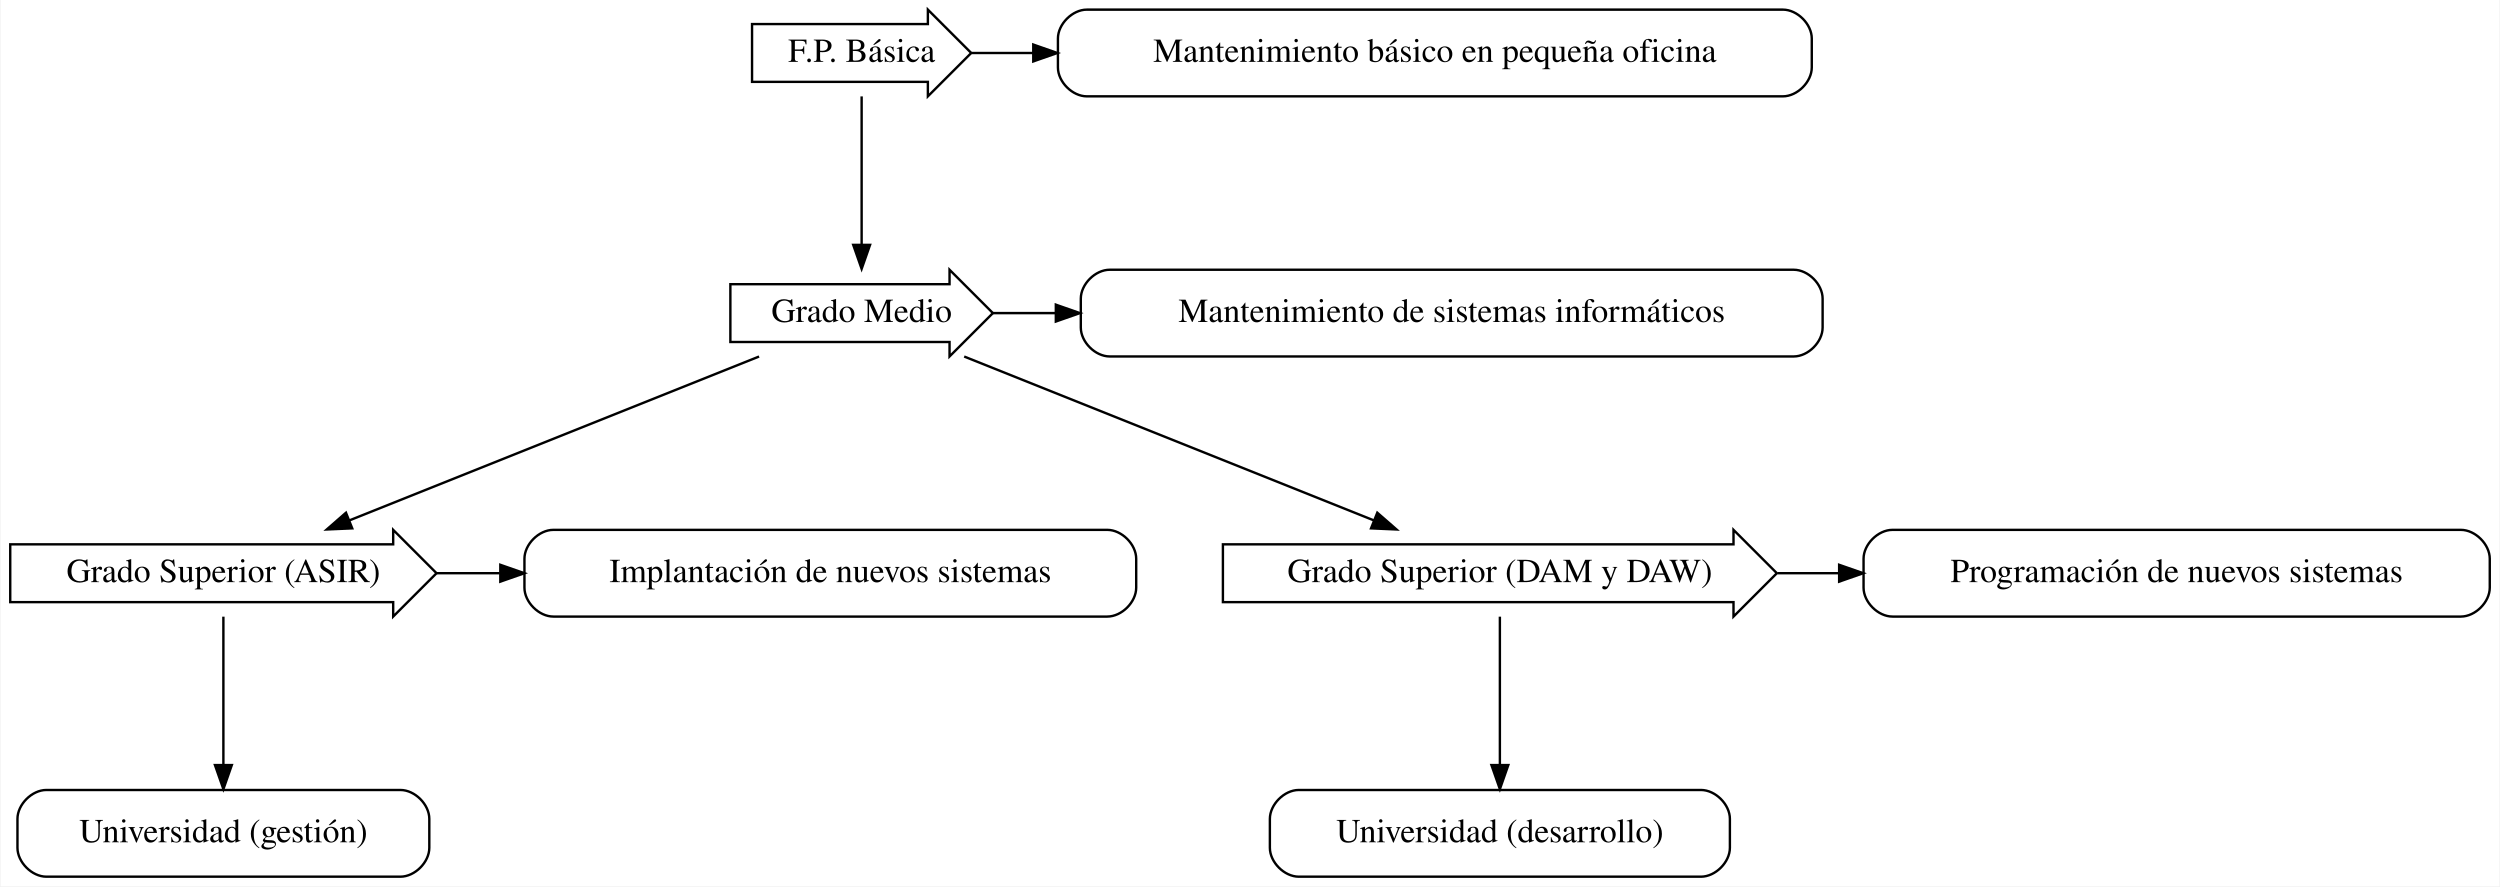
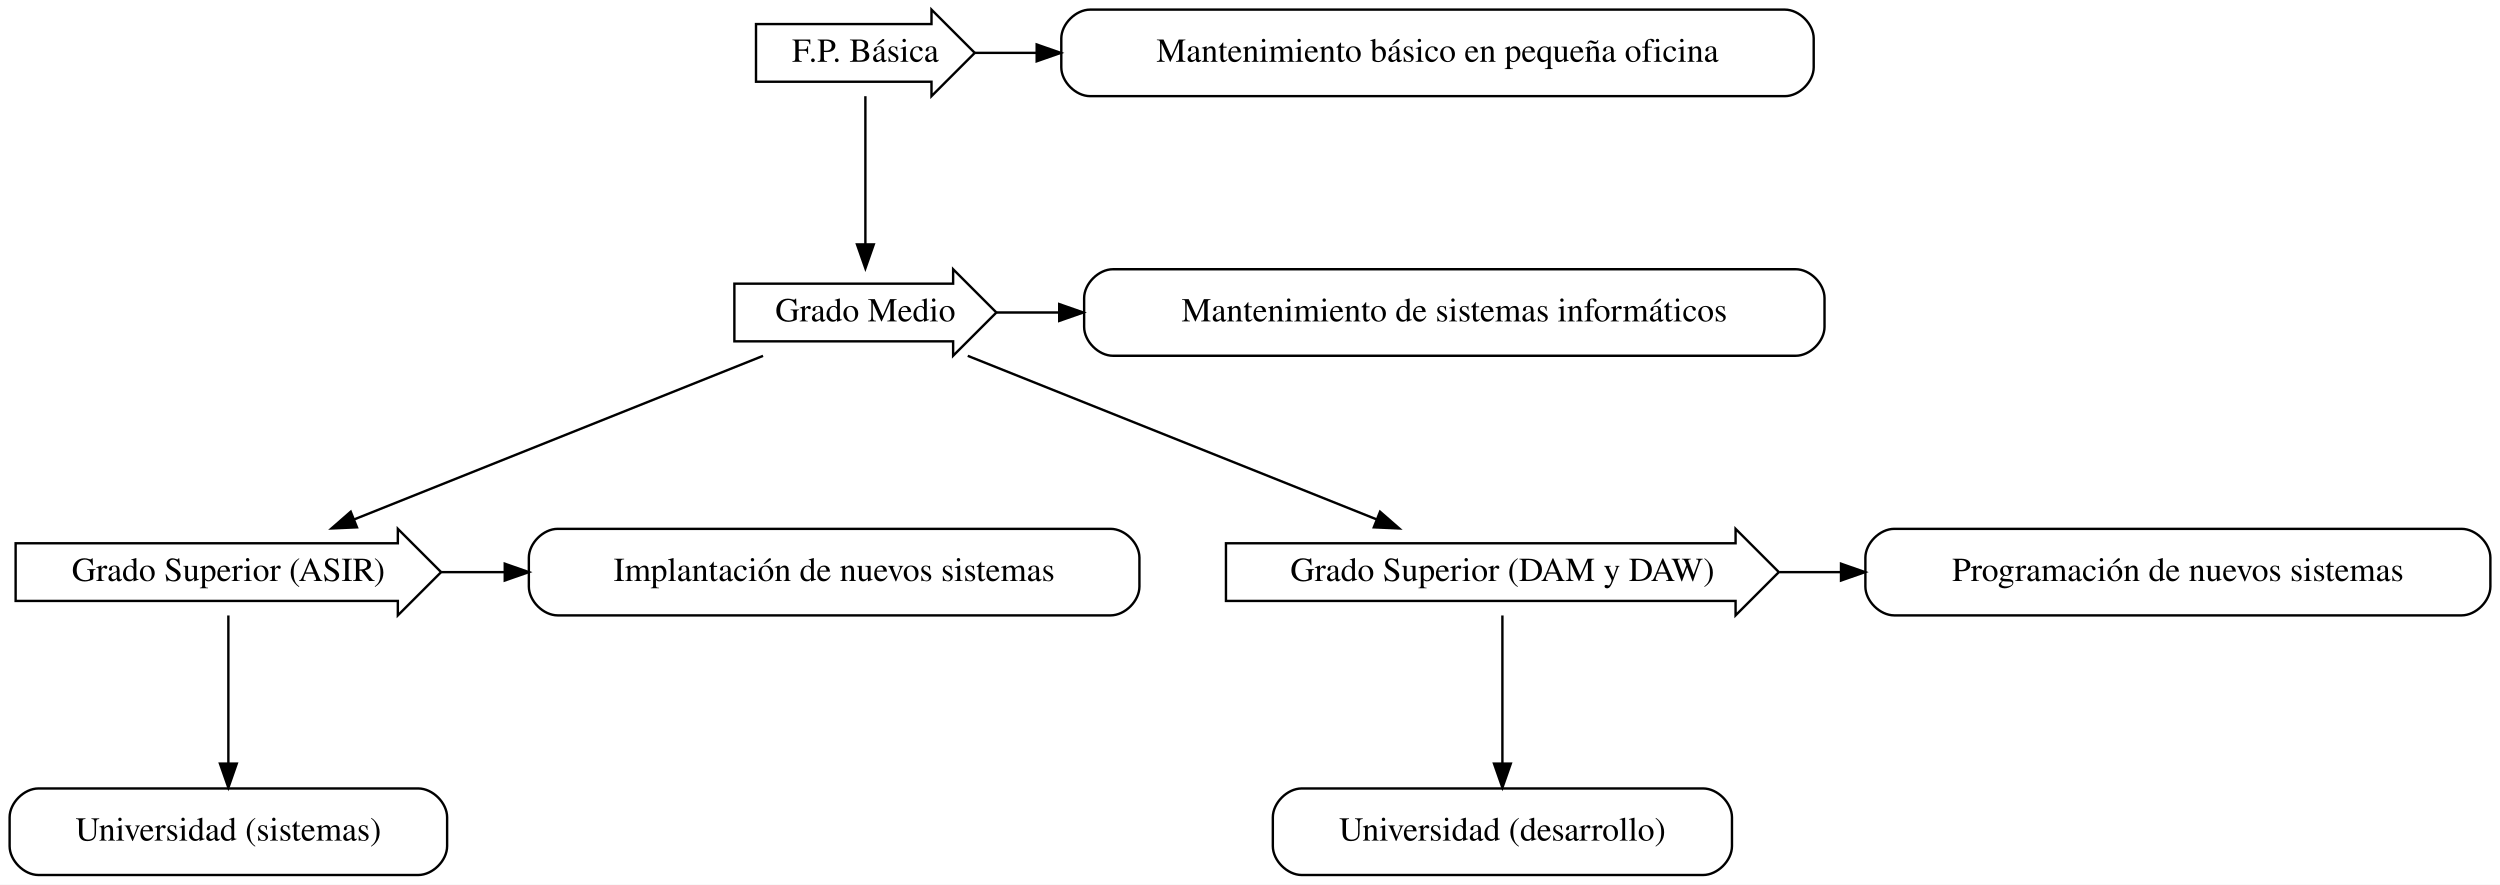
- <svg xmlns="http://www.w3.org/2000/svg" width="1038pt" height="368pt" viewBox="0.00 0.00 1037.50 368.00">
+ <svg xmlns="http://www.w3.org/2000/svg" width="1040pt" height="368pt" viewBox="0.00 0.00 1040.00 368.00">
  <g id="graph0" class="graph" transform="scale(1 1) rotate(0) translate(4 364)">
-     <polygon fill="white" stroke="transparent" points="-4,4 -4,-364 1033.5,-364 1033.5,4 -4,4" />
+     <polygon fill="white" stroke="transparent" points="-4,4 -4,-364 1036,-364 1036,4 -4,4" />
    <g id="node1" class="node">
-       <polygon fill="none" stroke="black" points="381,-354 308,-354 308,-330 381,-330 381,-324 399,-342 381,-360 381,-354" />
-       <text text-anchor="middle" x="353.5" y="-338.3" font-family="Times,serif" font-size="14.00">F.P. Básica</text>
+       <polygon fill="none" stroke="black" points="383.5,-354 310.5,-354 310.5,-330 383.5,-330 383.5,-324 401.5,-342 383.5,-360 383.5,-354" />
+       <text text-anchor="middle" x="356" y="-338.3" font-family="Times,serif" font-size="14.00">F.P. Básica</text>
    </g>
    <g id="node2" class="node">
-       <polygon fill="none" stroke="black" points="390,-246 299,-246 299,-222 390,-222 390,-216 408,-234 390,-252 390,-246" />
-       <text text-anchor="middle" x="353.5" y="-230.3" font-family="Times,serif" font-size="14.00">Grado Medio</text>
+       <polygon fill="none" stroke="black" points="392.5,-246 301.5,-246 301.5,-222 392.5,-222 392.5,-216 410.5,-234 392.5,-252 392.5,-246" />
+       <text text-anchor="middle" x="356" y="-230.3" font-family="Times,serif" font-size="14.00">Grado Medio</text>
    </g>
    <g id="edge1" class="edge">
-       <path fill="none" stroke="black" d="M353.5,-323.97C353.5,-307.38 353.5,-281.88 353.5,-262.43" />
-       <polygon fill="black" stroke="black" points="357,-262.34 353.5,-252.34 350,-262.34 357,-262.34" />
+       <path fill="none" stroke="black" d="M356,-323.97C356,-307.38 356,-281.88 356,-262.43" />
+       <polygon fill="black" stroke="black" points="359.5,-262.34 356,-252.34 352.5,-262.34 359.5,-262.34" />
    </g>
    <g id="node3" class="node">
-       <path fill="none" stroke="black" d="M736,-360C736,-360 447,-360 447,-360 441,-360 435,-354 435,-348 435,-348 435,-336 435,-336 435,-330 441,-324 447,-324 447,-324 736,-324 736,-324 742,-324 748,-330 748,-336 748,-336 748,-348 748,-348 748,-354 742,-360 736,-360" />
-       <text text-anchor="middle" x="591.5" y="-338.3" font-family="Times,serif" font-size="14.00">Mantenimiento básico en pequeña oficina</text>
+       <path fill="none" stroke="black" d="M738.5,-360C738.5,-360 449.5,-360 449.5,-360 443.5,-360 437.5,-354 437.5,-348 437.5,-348 437.5,-336 437.5,-336 437.5,-330 443.5,-324 449.5,-324 449.5,-324 738.5,-324 738.5,-324 744.5,-324 750.5,-330 750.5,-336 750.5,-336 750.5,-348 750.5,-348 750.5,-354 744.5,-360 738.5,-360" />
+       <text text-anchor="middle" x="594" y="-338.3" font-family="Times,serif" font-size="14.00">Mantenimiento básico en pequeña oficina</text>
    </g>
    <g id="edge2" class="edge">
-       <path fill="none" stroke="black" d="M399.05,-342C407.61,-342 416.16,-342 424.72,-342" />
-       <polygon fill="black" stroke="black" points="424.76,-345.5 434.76,-342 424.76,-338.5 424.76,-345.5" />
+       <path fill="none" stroke="black" d="M401.55,-342C410.11,-342 418.66,-342 427.22,-342" />
+       <polygon fill="black" stroke="black" points="427.26,-345.5 437.26,-342 427.26,-338.5 427.26,-345.5" />
    </g>
    <g id="node4" class="node">
-       <polygon fill="none" stroke="black" points="159,-138 0,-138 0,-114 159,-114 159,-108 177,-126 159,-144 159,-138" />
-       <text text-anchor="middle" x="88.5" y="-122.3" font-family="Times,serif" font-size="14.00">Grado Superior (ASIR)</text>
+       <polygon fill="none" stroke="black" points="161.5,-138 2.5,-138 2.5,-114 161.5,-114 161.5,-108 179.5,-126 161.5,-144 161.5,-138" />
+       <text text-anchor="middle" x="91" y="-122.3" font-family="Times,serif" font-size="14.00">Grado Superior (ASIR)</text>
    </g>
    <g id="edge3" class="edge">
-       <path fill="none" stroke="black" d="M310.92,-215.97C264.6,-197.44 190.52,-167.81 140.72,-147.89" />
-       <polygon fill="black" stroke="black" points="142,-144.63 131.41,-144.16 139.4,-151.13 142,-144.63" />
+       <path fill="none" stroke="black" d="M313.42,-215.97C267.1,-197.44 193.02,-167.81 143.22,-147.89" />
+       <polygon fill="black" stroke="black" points="144.5,-144.63 133.91,-144.16 141.9,-151.13 144.5,-144.63" />
    </g>
    <g id="node5" class="node">
-       <polygon fill="none" stroke="black" points="715.5,-138 503.5,-138 503.5,-114 715.5,-114 715.5,-108 733.5,-126 715.5,-144 715.5,-138" />
-       <text text-anchor="middle" x="618.5" y="-122.3" font-family="Times,serif" font-size="14.00">Grado Superior (DAM y DAW)</text>
+       <polygon fill="none" stroke="black" points="718,-138 506,-138 506,-114 718,-114 718,-108 736,-126 718,-144 718,-138" />
+       <text text-anchor="middle" x="621" y="-122.3" font-family="Times,serif" font-size="14.00">Grado Superior (DAM y DAW)</text>
    </g>
    <g id="edge4" class="edge">
-       <path fill="none" stroke="black" d="M396.08,-215.97C442.4,-197.44 516.48,-167.81 566.28,-147.89" />
-       <polygon fill="black" stroke="black" points="567.6,-151.13 575.59,-144.16 565,-144.63 567.6,-151.13" />
+       <path fill="none" stroke="black" d="M398.58,-215.97C444.9,-197.44 518.98,-167.81 568.78,-147.89" />
+       <polygon fill="black" stroke="black" points="570.1,-151.13 578.09,-144.16 567.5,-144.63 570.1,-151.13" />
    </g>
    <g id="node6" class="node">
-       <path fill="none" stroke="black" d="M740.5,-252C740.5,-252 456.5,-252 456.5,-252 450.5,-252 444.5,-246 444.5,-240 444.5,-240 444.5,-228 444.5,-228 444.5,-222 450.5,-216 456.5,-216 456.5,-216 740.5,-216 740.5,-216 746.5,-216 752.5,-222 752.5,-228 752.5,-228 752.5,-240 752.5,-240 752.5,-246 746.5,-252 740.5,-252" />
-       <text text-anchor="middle" x="598.5" y="-230.3" font-family="Times,serif" font-size="14.00">Mantenimiento de sistemas informáticos</text>
+       <path fill="none" stroke="black" d="M743,-252C743,-252 459,-252 459,-252 453,-252 447,-246 447,-240 447,-240 447,-228 447,-228 447,-222 453,-216 459,-216 459,-216 743,-216 743,-216 749,-216 755,-222 755,-228 755,-228 755,-240 755,-240 755,-246 749,-252 743,-252" />
+       <text text-anchor="middle" x="601" y="-230.3" font-family="Times,serif" font-size="14.00">Mantenimiento de sistemas informáticos</text>
    </g>
    <g id="edge5" class="edge">
-       <path fill="none" stroke="black" d="M408.05,-234C416.7,-234 425.34,-234 433.98,-234" />
-       <polygon fill="black" stroke="black" points="434.13,-237.5 444.13,-234 434.13,-230.5 434.13,-237.5" />
+       <path fill="none" stroke="black" d="M410.55,-234C419.2,-234 427.84,-234 436.48,-234" />
+       <polygon fill="black" stroke="black" points="436.63,-237.5 446.63,-234 436.63,-230.5 436.63,-237.5" />
    </g>
    <g id="node7" class="node">
-       <path fill="none" stroke="black" d="M455.5,-144C455.5,-144 225.5,-144 225.5,-144 219.5,-144 213.5,-138 213.5,-132 213.5,-132 213.5,-120 213.5,-120 213.5,-114 219.5,-108 225.5,-108 225.5,-108 455.5,-108 455.5,-108 461.5,-108 467.5,-114 467.5,-120 467.5,-120 467.5,-132 467.5,-132 467.5,-138 461.5,-144 455.5,-144" />
-       <text text-anchor="middle" x="340.5" y="-122.3" font-family="Times,serif" font-size="14.00">Implantación de nuevos sistemas</text>
+       <path fill="none" stroke="black" d="M458,-144C458,-144 228,-144 228,-144 222,-144 216,-138 216,-132 216,-132 216,-120 216,-120 216,-114 222,-108 228,-108 228,-108 458,-108 458,-108 464,-108 470,-114 470,-120 470,-120 470,-132 470,-132 470,-138 464,-144 458,-144" />
+       <text text-anchor="middle" x="343" y="-122.3" font-family="Times,serif" font-size="14.00">Implantación de nuevos sistemas</text>
    </g>
    <g id="edge6" class="edge">
-       <path fill="none" stroke="black" d="M177.09,-126C185.81,-126 194.53,-126 203.24,-126" />
-       <polygon fill="black" stroke="black" points="203.48,-129.5 213.48,-126 203.48,-122.5 203.48,-129.5" />
+       <path fill="none" stroke="black" d="M179.59,-126C188.31,-126 197.03,-126 205.74,-126" />
+       <polygon fill="black" stroke="black" points="205.98,-129.5 215.98,-126 205.98,-122.5 205.98,-129.5" />
    </g>
    <g id="node10" class="node">
-       <path fill="none" stroke="black" d="M162,-36C162,-36 15,-36 15,-36 9,-36 3,-30 3,-24 3,-24 3,-12 3,-12 3,-6 9,0 15,0 15,0 162,0 162,0 168,0 174,-6 174,-12 174,-12 174,-24 174,-24 174,-30 168,-36 162,-36" />
-       <text text-anchor="middle" x="88.5" y="-14.3" font-family="Times,serif" font-size="14.00">Universidad (gestión)</text>
+       <path fill="none" stroke="black" d="M170,-36C170,-36 12,-36 12,-36 6,-36 0,-30 0,-24 0,-24 0,-12 0,-12 0,-6 6,0 12,0 12,0 170,0 170,0 176,0 182,-6 182,-12 182,-12 182,-24 182,-24 182,-30 176,-36 170,-36" />
+       <text text-anchor="middle" x="91" y="-14.3" font-family="Times,serif" font-size="14.00">Universidad (sistemas)</text>
    </g>
    <g id="edge9" class="edge">
-       <path fill="none" stroke="black" d="M88.5,-107.97C88.5,-91.38 88.5,-65.88 88.5,-46.43" />
-       <polygon fill="black" stroke="black" points="92,-46.34 88.5,-36.34 85,-46.34 92,-46.34" />
+       <path fill="none" stroke="black" d="M91,-107.97C91,-91.38 91,-65.88 91,-46.43" />
+       <polygon fill="black" stroke="black" points="94.5,-46.34 91,-36.34 87.5,-46.34 94.5,-46.34" />
    </g>
    <g id="node8" class="node">
-       <path fill="none" stroke="black" d="M702,-36C702,-36 535,-36 535,-36 529,-36 523,-30 523,-24 523,-24 523,-12 523,-12 523,-6 529,0 535,0 535,0 702,0 702,0 708,0 714,-6 714,-12 714,-12 714,-24 714,-24 714,-30 708,-36 702,-36" />
-       <text text-anchor="middle" x="618.5" y="-14.3" font-family="Times,serif" font-size="14.00">Universidad (desarrollo)</text>
+       <path fill="none" stroke="black" d="M704.5,-36C704.5,-36 537.5,-36 537.5,-36 531.5,-36 525.5,-30 525.5,-24 525.5,-24 525.5,-12 525.5,-12 525.5,-6 531.5,0 537.5,0 537.5,0 704.5,0 704.5,0 710.5,0 716.5,-6 716.5,-12 716.5,-12 716.5,-24 716.5,-24 716.5,-30 710.5,-36 704.5,-36" />
+       <text text-anchor="middle" x="621" y="-14.3" font-family="Times,serif" font-size="14.00">Universidad (desarrollo)</text>
    </g>
    <g id="edge7" class="edge">
-       <path fill="none" stroke="black" d="M618.5,-107.97C618.5,-91.38 618.5,-65.88 618.5,-46.43" />
-       <polygon fill="black" stroke="black" points="622,-46.34 618.5,-36.34 615,-46.34 622,-46.34" />
+       <path fill="none" stroke="black" d="M621,-107.97C621,-91.38 621,-65.88 621,-46.43" />
+       <polygon fill="black" stroke="black" points="624.5,-46.34 621,-36.34 617.5,-46.34 624.5,-46.34" />
    </g>
    <g id="node9" class="node">
-       <path fill="none" stroke="black" d="M1017.5,-144C1017.5,-144 781.5,-144 781.5,-144 775.5,-144 769.5,-138 769.5,-132 769.5,-132 769.5,-120 769.5,-120 769.5,-114 775.5,-108 781.5,-108 781.5,-108 1017.5,-108 1017.5,-108 1023.5,-108 1029.5,-114 1029.5,-120 1029.5,-120 1029.5,-132 1029.5,-132 1029.5,-138 1023.5,-144 1017.5,-144" />
-       <text text-anchor="middle" x="899.5" y="-122.3" font-family="Times,serif" font-size="14.00">Programación de nuevos sistemas</text>
+       <path fill="none" stroke="black" d="M1020,-144C1020,-144 784,-144 784,-144 778,-144 772,-138 772,-132 772,-132 772,-120 772,-120 772,-114 778,-108 784,-108 784,-108 1020,-108 1020,-108 1026,-108 1032,-114 1032,-120 1032,-120 1032,-132 1032,-132 1032,-138 1026,-144 1020,-144" />
+       <text text-anchor="middle" x="902" y="-122.3" font-family="Times,serif" font-size="14.00">Programación de nuevos sistemas</text>
    </g>
    <g id="edge8" class="edge">
-       <path fill="none" stroke="black" d="M733.75,-126C742.29,-126 750.82,-126 759.35,-126" />
-       <polygon fill="black" stroke="black" points="759.36,-129.5 769.36,-126 759.36,-122.5 759.36,-129.5" />
+       <path fill="none" stroke="black" d="M736.25,-126C744.79,-126 753.32,-126 761.85,-126" />
+       <polygon fill="black" stroke="black" points="761.86,-129.5 771.86,-126 761.86,-122.5 761.86,-129.5" />
    </g>
  </g>
</svg>
